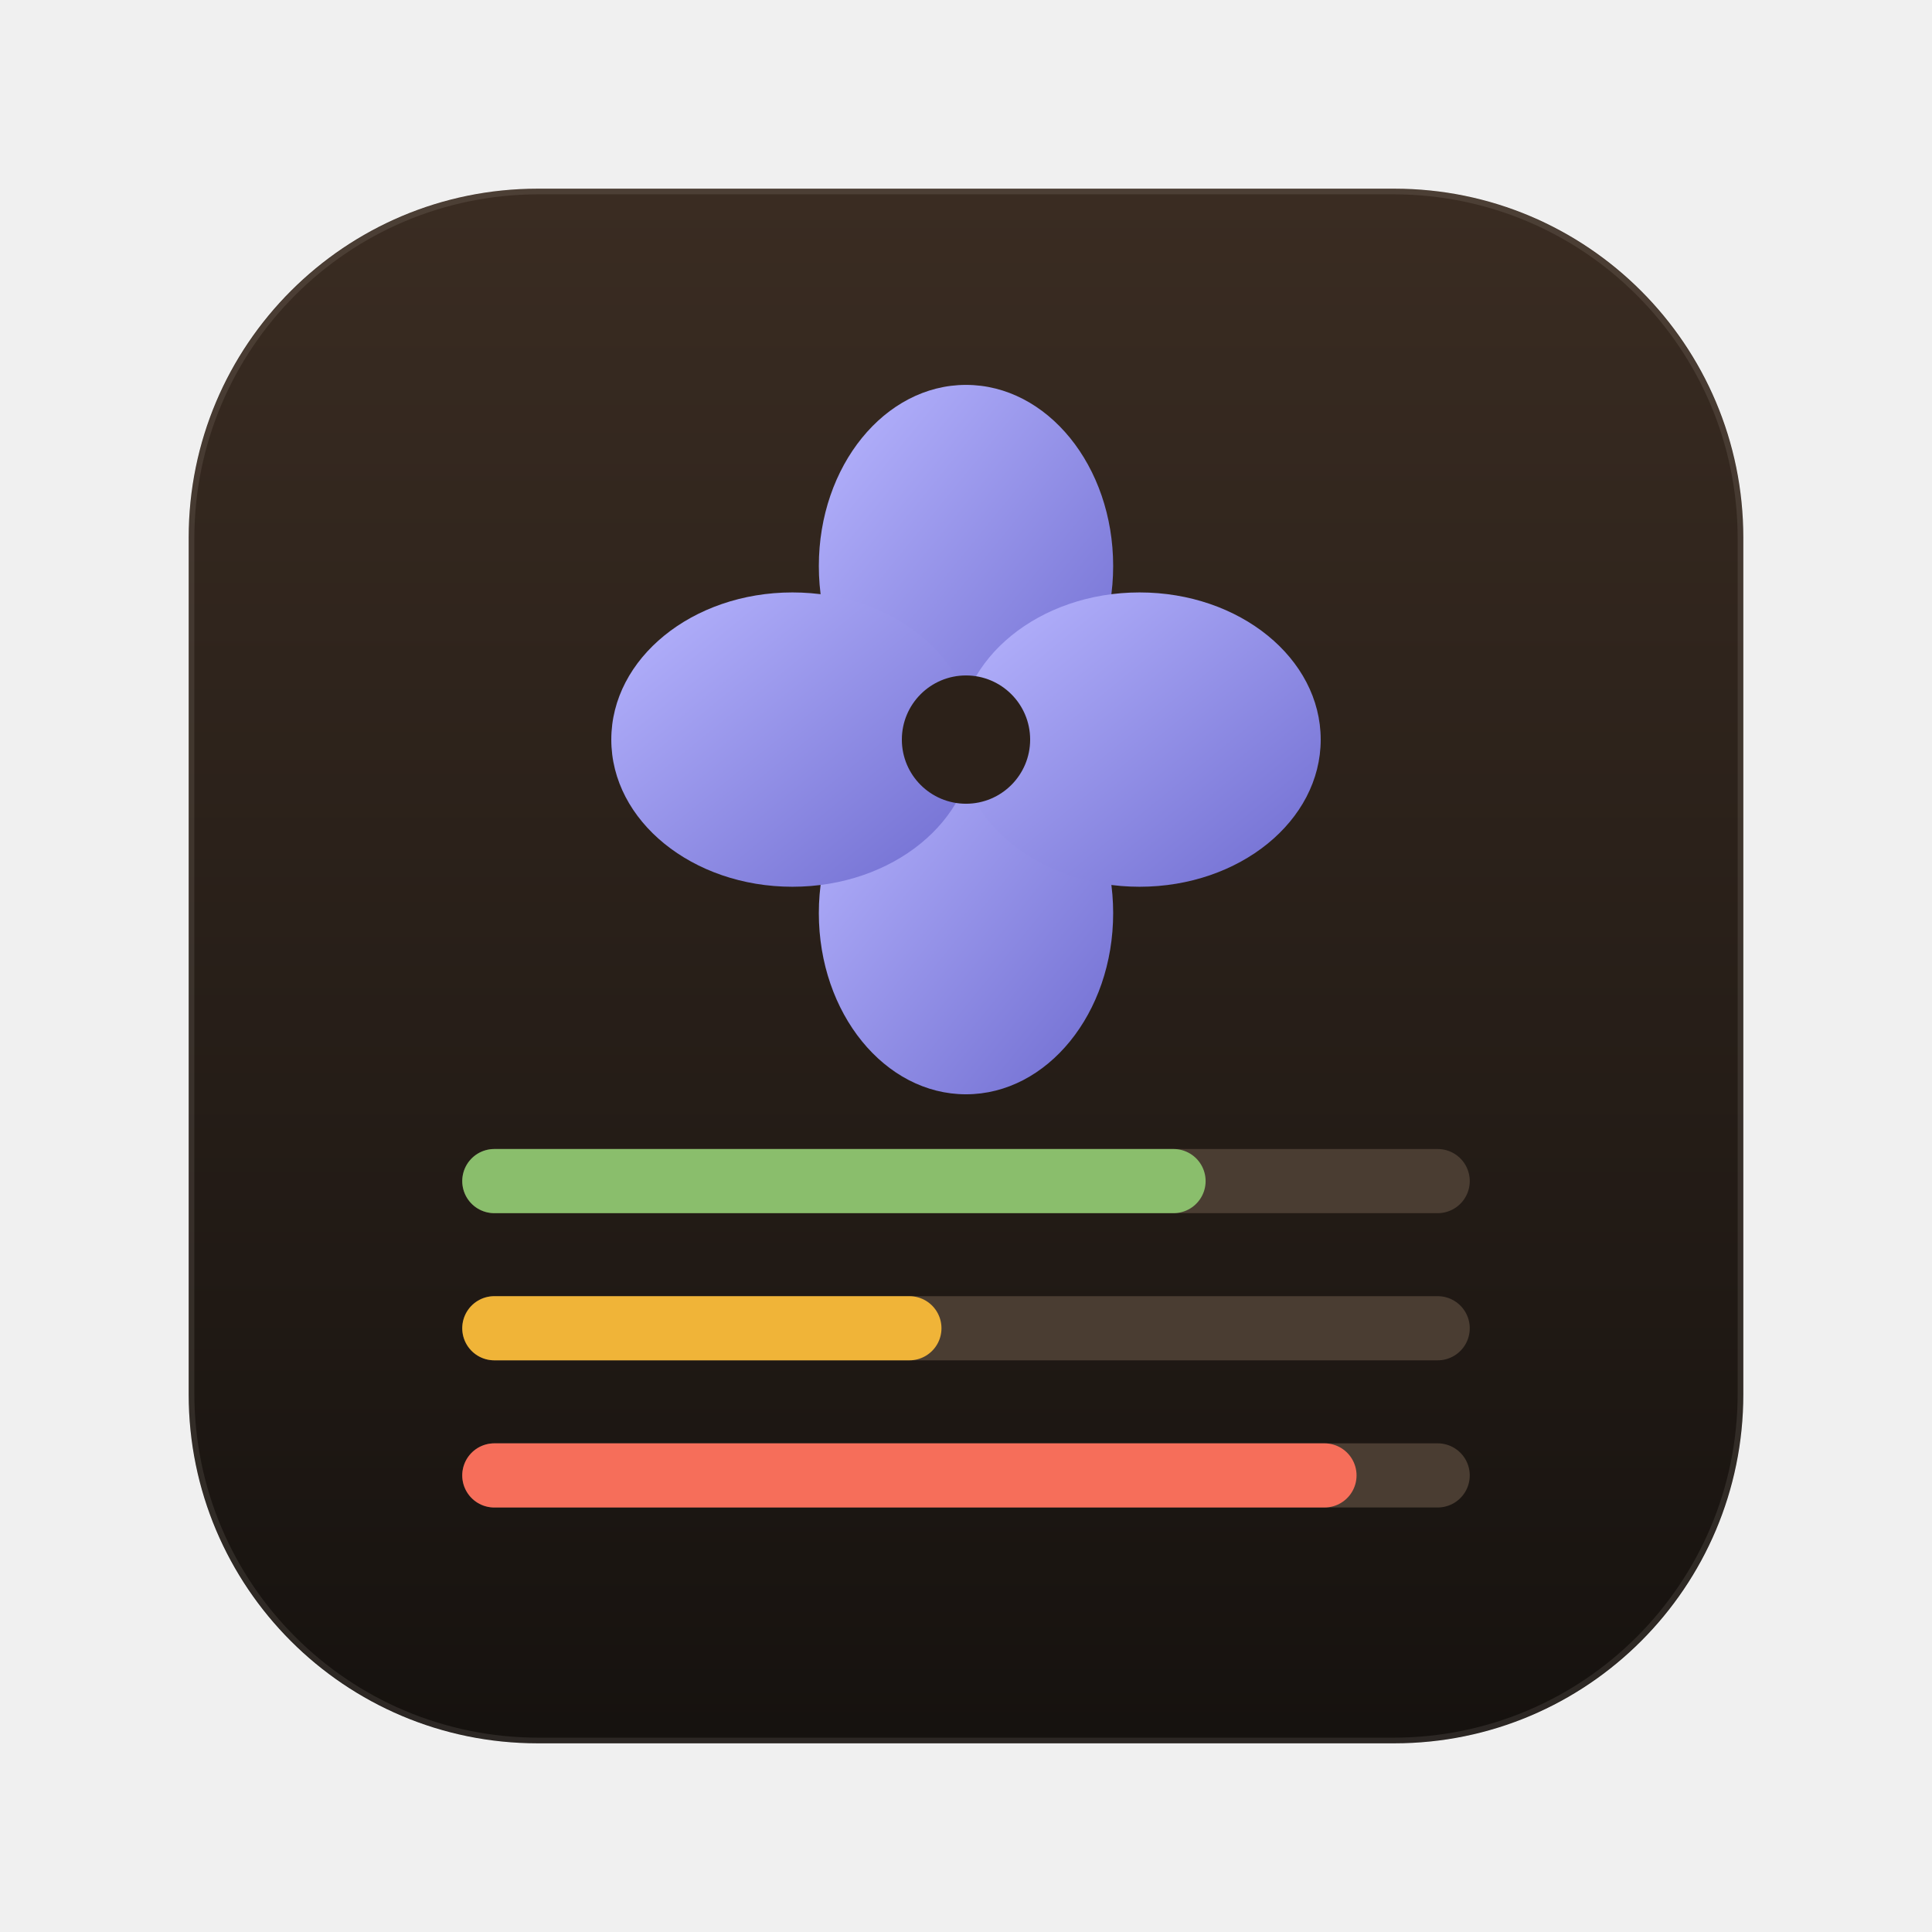
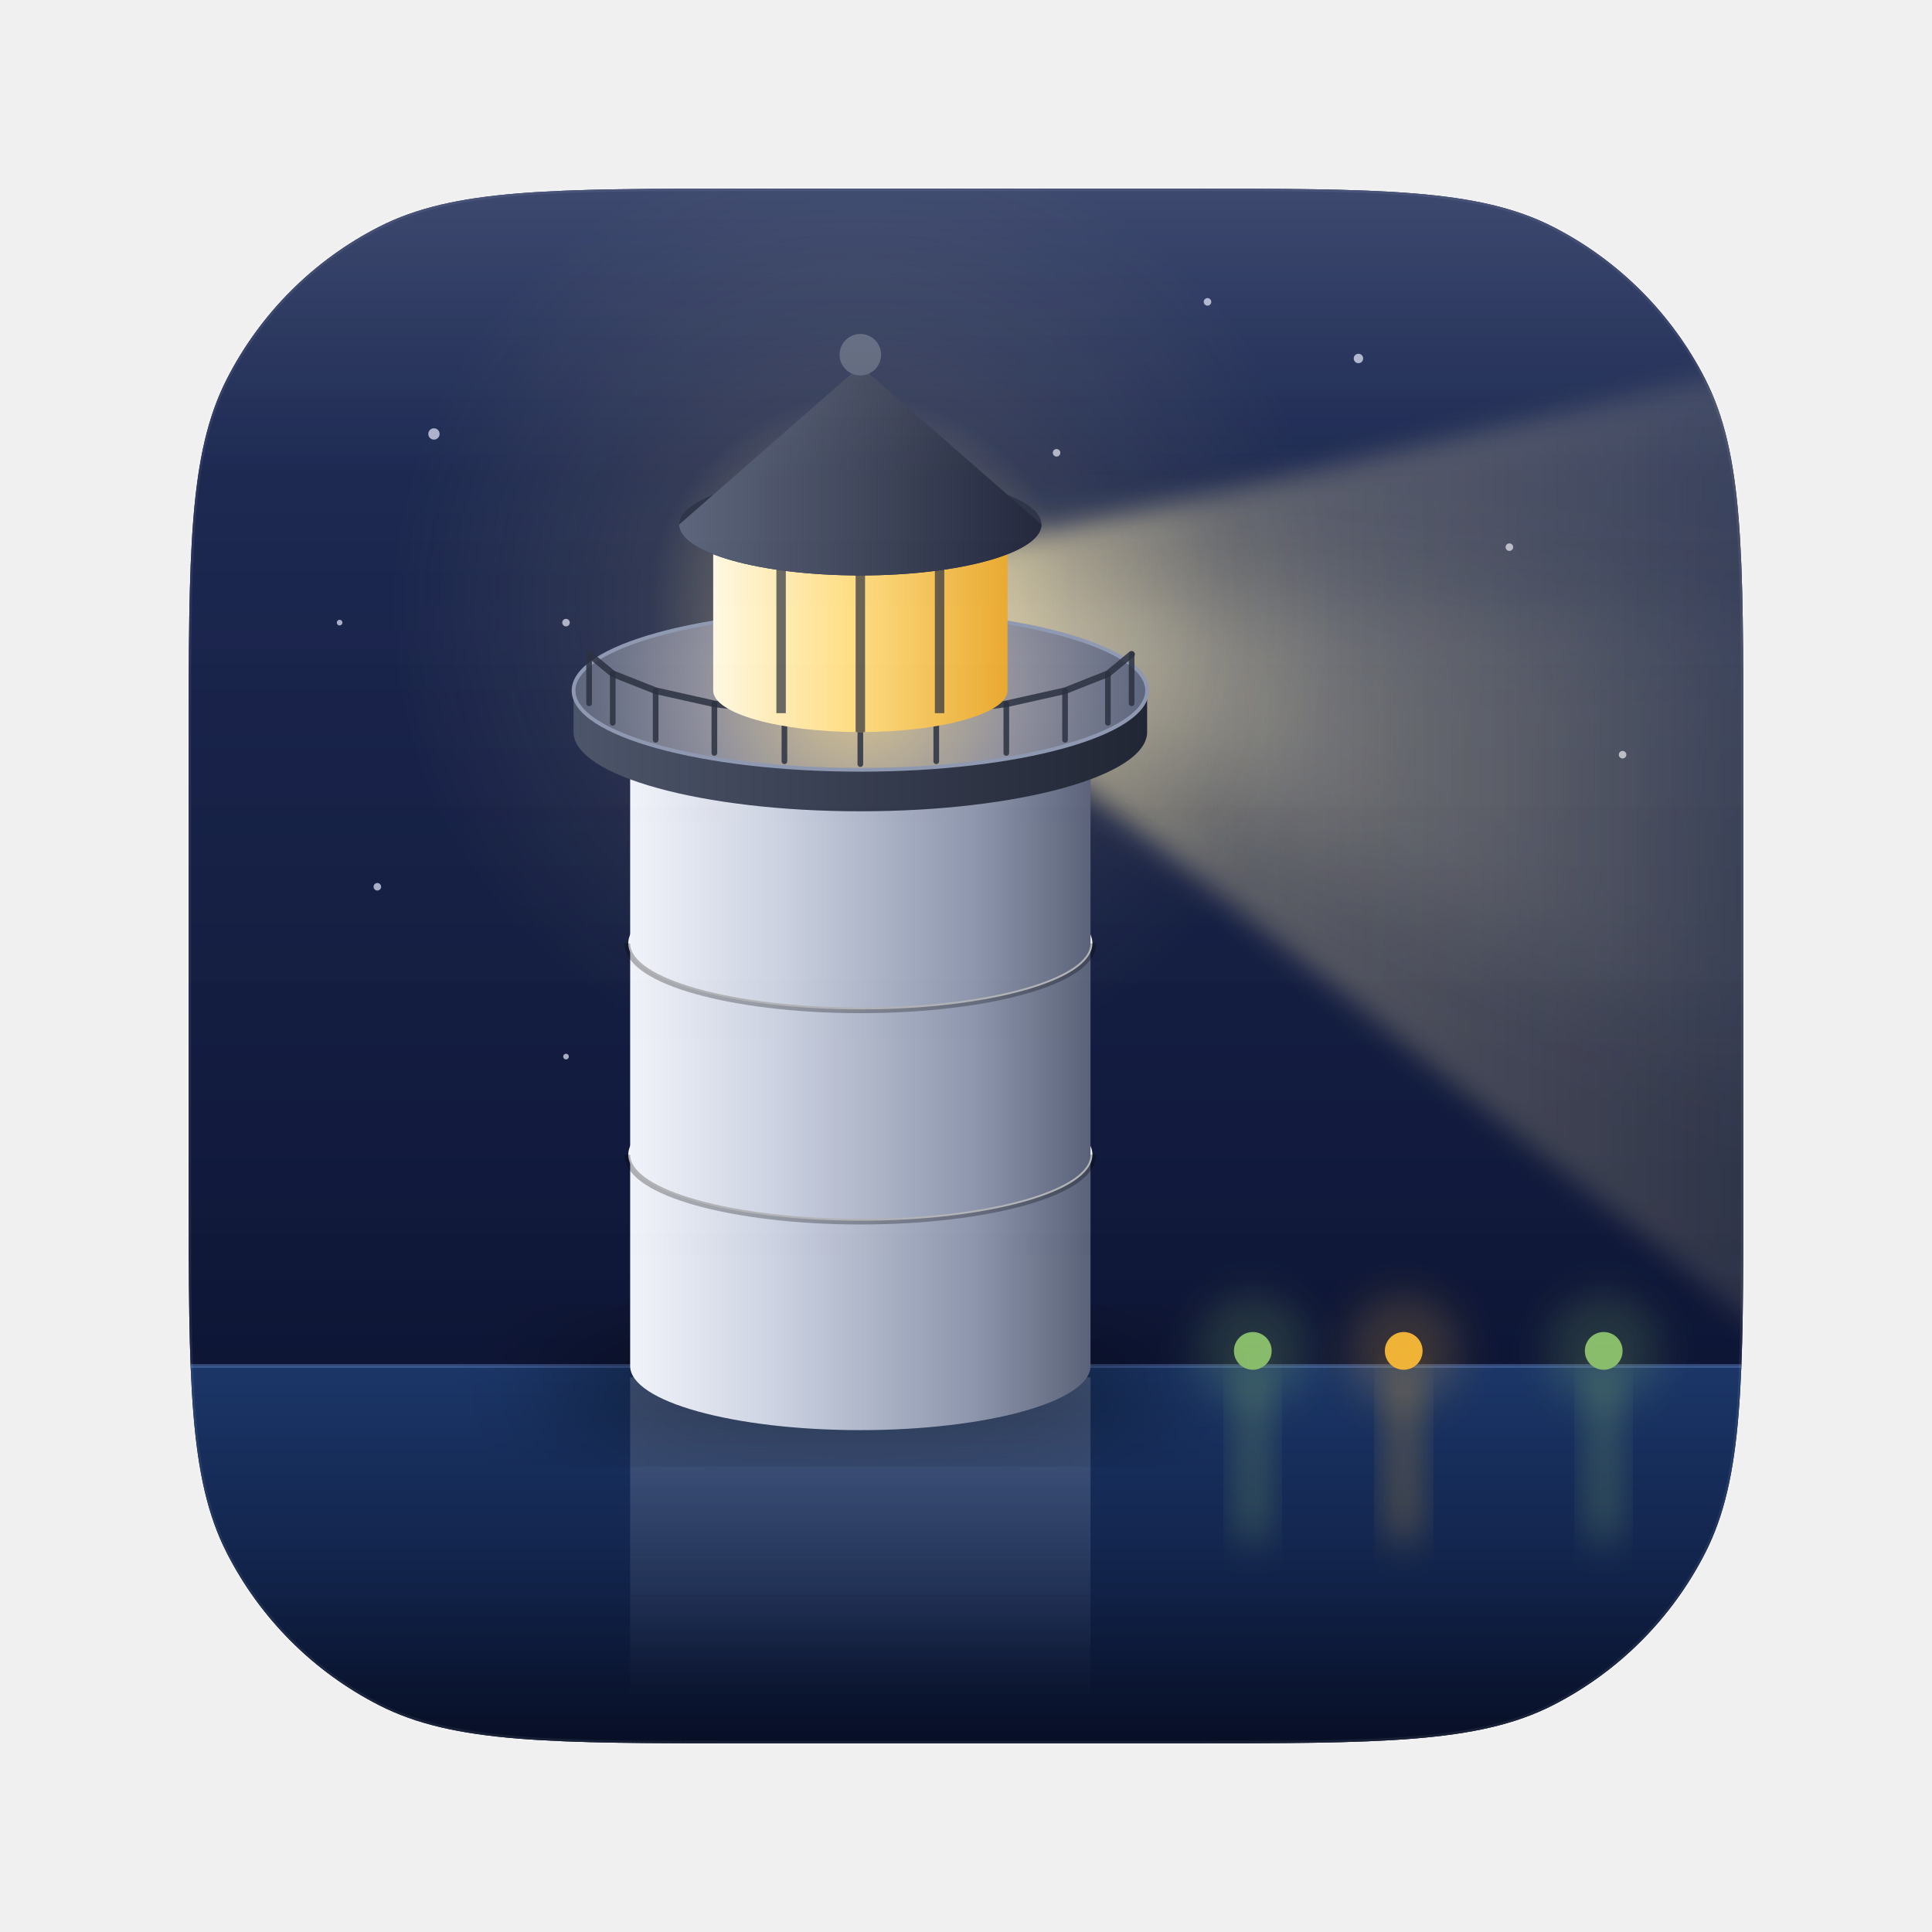
<svg xmlns="http://www.w3.org/2000/svg" width="1024" height="1024" viewBox="0 0 1024 1024">
  <defs>
-     <linearGradient id="soga" x1="0" y1="0" x2="0" y2="1">
-       <stop offset="0" stop-color="#3a2c22" />
-       <stop offset="1" stop-color="#16120f" />
+     <linearGradient id="bodyGrad" x1="0" y1="0" x2="0" y2="1">
+       <stop offset="0" stop-color="#1a2850" />
+       <stop offset="1" stop-color="#0a0f26" />
    </linearGradient>
-     <linearGradient id="tarum" x1="0" y1="0" x2="1" y2="1">
-       <stop offset="0" stop-color="#b8b6ff" />
-       <stop offset="1" stop-color="#6f6cd0" />
+     <linearGradient id="rimGrad" x1="0" y1="0" x2="0" y2="1">
+       <stop offset="0" stop-color="#ffffff" stop-opacity="0.14" />
+       <stop offset="0.18" stop-color="#ffffff" stop-opacity="0.02" />
+       <stop offset="0.9" stop-color="#000000" stop-opacity="0.0" />
+       <stop offset="1" stop-color="#000000" stop-opacity="0.22" />
    </linearGradient>
+     <clipPath id="bodyClip">
+       <path d="M 628 100 c 103.61 0 155.41 0 194.99 20.16 a 185 185 0 0 1 80.85 80.85 c 20.16 39.57 20.16 91.38 20.16 194.99 L 924 628 c 0 103.61 0 155.41 -20.16 194.99 a 185 185 0 0 1 -80.85 80.85 c -39.57 20.16 -91.38 20.16 -194.99 20.16 L 396 924 c -103.61 0 -155.41 0 -194.99 -20.16 a 185 185 0 0 1 -80.85 -80.85 c -20.16 -39.57 -20.16 -91.38 -20.16 -194.99 L 100 396 c 0 -103.61 0 -155.41 20.16 -194.99 a 185 185 0 0 1 80.85 -80.85 c 39.57 -20.16 91.38 -20.16 194.99 -20.16 Z" />
+     </clipPath>
  </defs>
-   <rect x="100" y="100" width="824" height="824" rx="185" fill="url(#soga)" />
-   <rect x="101.5" y="101.5" width="821" height="821" rx="184" fill="none" stroke="#f6eee0" stroke-opacity="0.10" stroke-width="3" />
-   <g fill="url(#tarum)">
-     <ellipse cx="512" cy="300" rx="78" ry="96" />
-     <ellipse cx="512" cy="484" rx="78" ry="96" />
-     <ellipse cx="420" cy="392" rx="96" ry="78" />
-     <ellipse cx="604" cy="392" rx="96" ry="78" />
+   <path d="M 628 100 c 103.61 0 155.41 0 194.99 20.16 a 185 185 0 0 1 80.85 80.85 c 20.16 39.57 20.16 91.38 20.16 194.99 L 924 628 c 0 103.61 0 155.41 -20.16 194.99 a 185 185 0 0 1 -80.85 80.85 c -39.57 20.16 -91.38 20.16 -194.99 20.16 L 396 924 c -103.61 0 -155.41 0 -194.99 -20.16 a 185 185 0 0 1 -80.85 -80.85 c -20.16 -39.57 -20.16 -91.38 -20.16 -194.99 L 100 396 c 0 -103.61 0 -155.41 20.16 -194.99 a 185 185 0 0 1 80.85 -80.85 c 39.57 -20.16 91.38 -20.16 194.99 -20.16 Z" fill="url(#bodyGrad)" />
+   <defs>
+     <linearGradient id="sky" x1="0" y1="0" x2="0" y2="1">
+       <stop offset="0" stop-color="#1c2a56" />
+       <stop offset="1" stop-color="#0e1636" />
+     </linearGradient>
+     <linearGradient id="sea" x1="0" y1="0" x2="0" y2="1">
+       <stop offset="0" stop-color="#1b3668" />
+       <stop offset="1" stop-color="#0a1432" />
+     </linearGradient>
+     <linearGradient id="discSide" x1="0" y1="0" x2="1" y2="0">
+       <stop offset="0" stop-color="#f2f4fa" />
+       <stop offset="0.3" stop-color="#cfd5e4" />
+       <stop offset="0.75" stop-color="#8d96ad" />
+       <stop offset="1" stop-color="#5a6279" />
+     </linearGradient>
+     <linearGradient id="galSide" x1="0" y1="0" x2="1" y2="0">
+       <stop offset="0" stop-color="#4b5369" />
+       <stop offset="1" stop-color="#1f2432" />
+     </linearGradient>
+     <linearGradient id="lampSide" x1="0" y1="0" x2="1" y2="0">
+       <stop offset="0" stop-color="#fff9e3" />
+       <stop offset="0.45" stop-color="#ffdf86" />
+       <stop offset="1" stop-color="#eaa92e" />
+     </linearGradient>
+     <linearGradient id="roofSide" x1="0" y1="0" x2="1" y2="0">
+       <stop offset="0" stop-color="#5a6379" />
+       <stop offset="1" stop-color="#20253a" />
+     </linearGradient>
+     <linearGradient id="beamGrad" x1="456" y1="0" x2="1000" y2="0" gradientUnits="userSpaceOnUse">
+       <stop offset="0" stop-color="#fff3c6" stop-opacity="0.8" />
+       <stop offset="0.35" stop-color="#ffecb0" stop-opacity="0.3" />
+       <stop offset="1" stop-color="#ffecb0" stop-opacity="0.08" />
+     </linearGradient>
+     <linearGradient id="coreGrad" x1="456" y1="0" x2="1000" y2="0" gradientUnits="userSpaceOnUse">
+       <stop offset="0" stop-color="#fff8dc" stop-opacity="0.55" />
+       <stop offset="0.5" stop-color="#fff3c6" stop-opacity="0.14" />
+       <stop offset="1" stop-color="#fff3c6" stop-opacity="0" />
+     </linearGradient>
+     <radialGradient id="galLit" cx="456" cy="366" r="152" gradientUnits="userSpaceOnUse">
+       <stop offset="0" stop-color="#d9c58f" />
+       <stop offset="0.55" stop-color="#8f8f9c" />
+       <stop offset="1" stop-color="#5c657e" />
+     </radialGradient>
+     <filter id="feather" x="-20%" y="-20%" width="140%" height="140%">
+       <feGaussianBlur stdDeviation="7" />
+     </filter>
+     <filter id="featherWide" x="-20%" y="-20%" width="140%" height="140%">
+       <feGaussianBlur stdDeviation="28" />
+     </filter>
+     <radialGradient id="lampGlow" cx="456" cy="322" r="250" gradientUnits="userSpaceOnUse">
+       <stop offset="0" stop-color="#fff6d2" stop-opacity="1" />
+       <stop offset="0.2" stop-color="#ffe9a6" stop-opacity="0.38" />
+       <stop offset="0.45" stop-color="#ffe08a" stop-opacity="0.1" />
+       <stop offset="1" stop-color="#ffe08a" stop-opacity="0" />
+     </radialGradient>
+     <linearGradient id="reflect" x1="0" y1="0" x2="0" y2="1">
+       <stop offset="0" stop-color="#c3cadb" stop-opacity="0.28" />
+       <stop offset="1" stop-color="#c3cadb" stop-opacity="0" />
+     </linearGradient>
+     <filter id="soft" x="-60%" y="-60%" width="220%" height="220%">
+       <feGaussianBlur stdDeviation="10" />
+     </filter>
+     <filter id="softer" x="-40%" y="-40%" width="180%" height="180%">
+       <feGaussianBlur stdDeviation="26" />
+     </filter>
+   </defs>
+   <g clip-path="url(#bodyClip)">
+     <rect x="100" y="100" width="824" height="624" fill="url(#sky)" />
+     <circle cx="230" cy="230" r="3" fill="#e8ecff" fill-opacity="0.7" />
+     <circle cx="300" cy="330" r="2" fill="#e8ecff" fill-opacity="0.7" />
+     <circle cx="720" cy="190" r="2.5" fill="#e8ecff" fill-opacity="0.7" />
+     <circle cx="800" cy="290" r="2" fill="#e8ecff" fill-opacity="0.7" />
+     <circle cx="640" cy="160" r="2" fill="#e8ecff" fill-opacity="0.7" />
+     <circle cx="860" cy="400" r="2" fill="#e8ecff" fill-opacity="0.7" />
+     <circle cx="200" cy="470" r="2" fill="#e8ecff" fill-opacity="0.7" />
+     <circle cx="560" cy="240" r="2" fill="#e8ecff" fill-opacity="0.7" />
+     <circle cx="300" cy="560" r="1.5" fill="#e8ecff" fill-opacity="0.7" />
+     <circle cx="180" cy="330" r="1.5" fill="#e8ecff" fill-opacity="0.7" />
+     <rect x="100" y="724" width="824" height="200" fill="url(#sea)" />
+     <line x1="100" y1="724" x2="924" y2="724" stroke="#5b79b8" stroke-opacity="0.5" stroke-width="2" />
+     <path d="M 486 298 L 1040 170 L 1040 790 L 486 346 Z" fill="url(#beamGrad)" filter="url(#feather)" />
+     <path d="M 486 310 L 1040 330 L 1040 630 L 486 334 Z" fill="url(#coreGrad)" filter="url(#featherWide)" />
+     <circle cx="456" cy="322" r="260" fill="url(#lampGlow)" />
+     <circle cx="664" cy="716" r="30" fill="#8abe6c" fill-opacity="0.18" filter="url(#soft)" />
+     <circle cx="664" cy="716" r="10" fill="#8abe6c" />
+     <rect x="657" y="726" width="14" height="90" fill="#8abe6c" fill-opacity="0.35" style="filter:url(#soft)" />
+     <circle cx="744" cy="716" r="30" fill="#f0b438" fill-opacity="0.18" filter="url(#soft)" />
+     <circle cx="744" cy="716" r="10" fill="#f0b438" />
+     <rect x="737" y="726" width="14" height="90" fill="#f0b438" fill-opacity="0.35" style="filter:url(#soft)" />
+     <circle cx="850" cy="716" r="30" fill="#8abe6c" fill-opacity="0.18" filter="url(#soft)" />
+     <circle cx="850" cy="716" r="10" fill="#8abe6c" />
+     <rect x="843" y="726" width="14" height="90" fill="#8abe6c" fill-opacity="0.35" style="filter:url(#soft)" />
+     <rect x="334" y="730" width="244" height="170" fill="url(#reflect)" />
+     <ellipse cx="456" cy="734" rx="172" ry="24" fill="#000" fill-opacity="0.5" filter="url(#softer)" />
+     <path d="M 334 612 L 334 724 A 122 34 0 0 0 578 724 L 578 612 Z" fill="url(#discSide)" />
+     <ellipse cx="456" cy="612" rx="122" ry="34" fill="#e4e8f2" stroke="#f7f8fc" stroke-width="2" />
+     <path d="M 334 612 A 122 34 0 0 0 578 612" fill="none" stroke="#000" stroke-opacity="0.28" stroke-width="6" />
+     <path d="M 334 500 L 334 612 A 122 34 0 0 0 578 612 L 578 500 Z" fill="url(#discSide)" />
+     <ellipse cx="456" cy="500" rx="122" ry="34" fill="#e4e8f2" stroke="#f7f8fc" stroke-width="2" />
+     <path d="M 334 500 A 122 34 0 0 0 578 500" fill="none" stroke="#000" stroke-opacity="0.28" stroke-width="6" />
+     <path d="M 334 388 L 334 500 A 122 34 0 0 0 578 500 L 578 388 Z" fill="url(#discSide)" />
+     <ellipse cx="456" cy="388" rx="122" ry="34" fill="#e4e8f2" stroke="#f7f8fc" stroke-width="2" />
+     <path d="M 304 366 L 304 388 A 152 42 0 0 0 608 388 L 608 366 Z" fill="url(#galSide)" />
+     <ellipse cx="456" cy="366" rx="152" ry="42" fill="url(#galLit)" stroke="#8d97b0" stroke-width="2" />
+     <g stroke="#2a2f3f" stroke-opacity="0.85" stroke-linecap="round">
+       <line x1="599.78" y1="372.77" x2="599.78" y2="346.77" stroke-width="3" />
+       <line x1="587.22" y1="383.1" x2="587.22" y2="357.1" stroke-width="3" />
+       <line x1="564.5" y1="392.1" x2="564.5" y2="366.1" stroke-width="3" />
+       <line x1="533.37" y1="399.07" x2="533.37" y2="373.07" stroke-width="3" />
+       <line x1="496.24" y1="403.49" x2="496.24" y2="377.49" stroke-width="3" />
+       <line x1="456" y1="405" x2="456" y2="379" stroke-width="3" />
+       <line x1="415.76" y1="403.49" x2="415.76" y2="377.49" stroke-width="3" />
+       <line x1="378.63" y1="399.07" x2="378.63" y2="373.07" stroke-width="3" />
+       <line x1="347.5" y1="392.1" x2="347.5" y2="366.1" stroke-width="3" />
+       <line x1="324.78" y1="383.1" x2="324.78" y2="357.1" stroke-width="3" />
+       <line x1="312.22" y1="372.77" x2="312.22" y2="346.77" stroke-width="3" />
+       <path d="M 599.78 346.77 L 587.22 357.1 L 564.5 366.1 L 533.37 373.07 L 496.24 377.49 L 456 379 L 415.76 377.49 L 378.63 373.07 L 347.5 366.1 L 324.78 357.1 L 312.22 346.77" fill="none" stroke-width="3.5" />
+     </g>
+     <path d="M 378 278 L 378 366 A 78 22 0 0 0 534 366 L 534 278 Z" fill="url(#lampSide)" />
+     <g stroke="#2a2f3f" stroke-width="5" stroke-opacity="0.7">
+       <line x1="414" y1="282" x2="414" y2="378" />
+       <line x1="456" y1="300" x2="456" y2="388" />
+       <line x1="498" y1="282" x2="498" y2="378" />
+     </g>
+     <ellipse cx="456" cy="278" rx="96" ry="27" fill="#2c3245" />
+     <path d="M 360 278 L 456 194 L 552 278 A 96 27 0 0 1 360 278 Z" fill="url(#roofSide)" />
+     <circle cx="456" cy="188" r="11" fill="#5a6379" />
  </g>
-   <circle cx="512" cy="392" r="34" fill="#2c2119" />
-   <g stroke-linecap="round" stroke-width="34">
-     <line x1="262" y1="626" x2="762" y2="626" stroke="#4a3d32" />
-     <line x1="262" y1="626" x2="622" y2="626" stroke="#8abe6c" />
-     <line x1="262" y1="704" x2="762" y2="704" stroke="#4a3d32" />
-     <line x1="262" y1="704" x2="482" y2="704" stroke="#f0b438" />
-     <line x1="262" y1="782" x2="762" y2="782" stroke="#4a3d32" />
-     <line x1="262" y1="782" x2="702" y2="782" stroke="#f66e5a" />
-   </g>
+   <path d="M 628 100 c 103.61 0 155.41 0 194.99 20.16 a 185 185 0 0 1 80.85 80.85 c 20.16 39.57 20.16 91.38 20.16 194.99 L 924 628 c 0 103.61 0 155.41 -20.16 194.99 a 185 185 0 0 1 -80.85 80.85 c -39.57 20.16 -91.38 20.16 -194.99 20.16 L 396 924 c -103.61 0 -155.41 0 -194.99 -20.16 a 185 185 0 0 1 -80.85 -80.85 c -20.16 -39.57 -20.16 -91.38 -20.16 -194.99 L 100 396 c 0 -103.61 0 -155.41 20.16 -194.99 a 185 185 0 0 1 80.85 -80.85 c 39.57 -20.16 91.38 -20.16 194.99 -20.16 Z" fill="url(#rimGrad)" />
+   <path d="M 628 100 c 103.61 0 155.41 0 194.99 20.16 a 185 185 0 0 1 80.85 80.85 c 20.16 39.57 20.16 91.38 20.16 194.99 L 924 628 c 0 103.61 0 155.41 -20.16 194.99 a 185 185 0 0 1 -80.85 80.85 c -39.57 20.16 -91.38 20.16 -194.99 20.16 L 396 924 c -103.61 0 -155.41 0 -194.99 -20.16 a 185 185 0 0 1 -80.85 -80.85 c -20.16 -39.57 -20.16 -91.38 -20.16 -194.99 L 100 396 c 0 -103.61 0 -155.41 20.16 -194.99 a 185 185 0 0 1 80.85 -80.85 c 39.57 -20.16 91.38 -20.16 194.99 -20.16 Z" fill="none" stroke="#ffffff" stroke-opacity="0.07" stroke-width="2.5" />
</svg>
